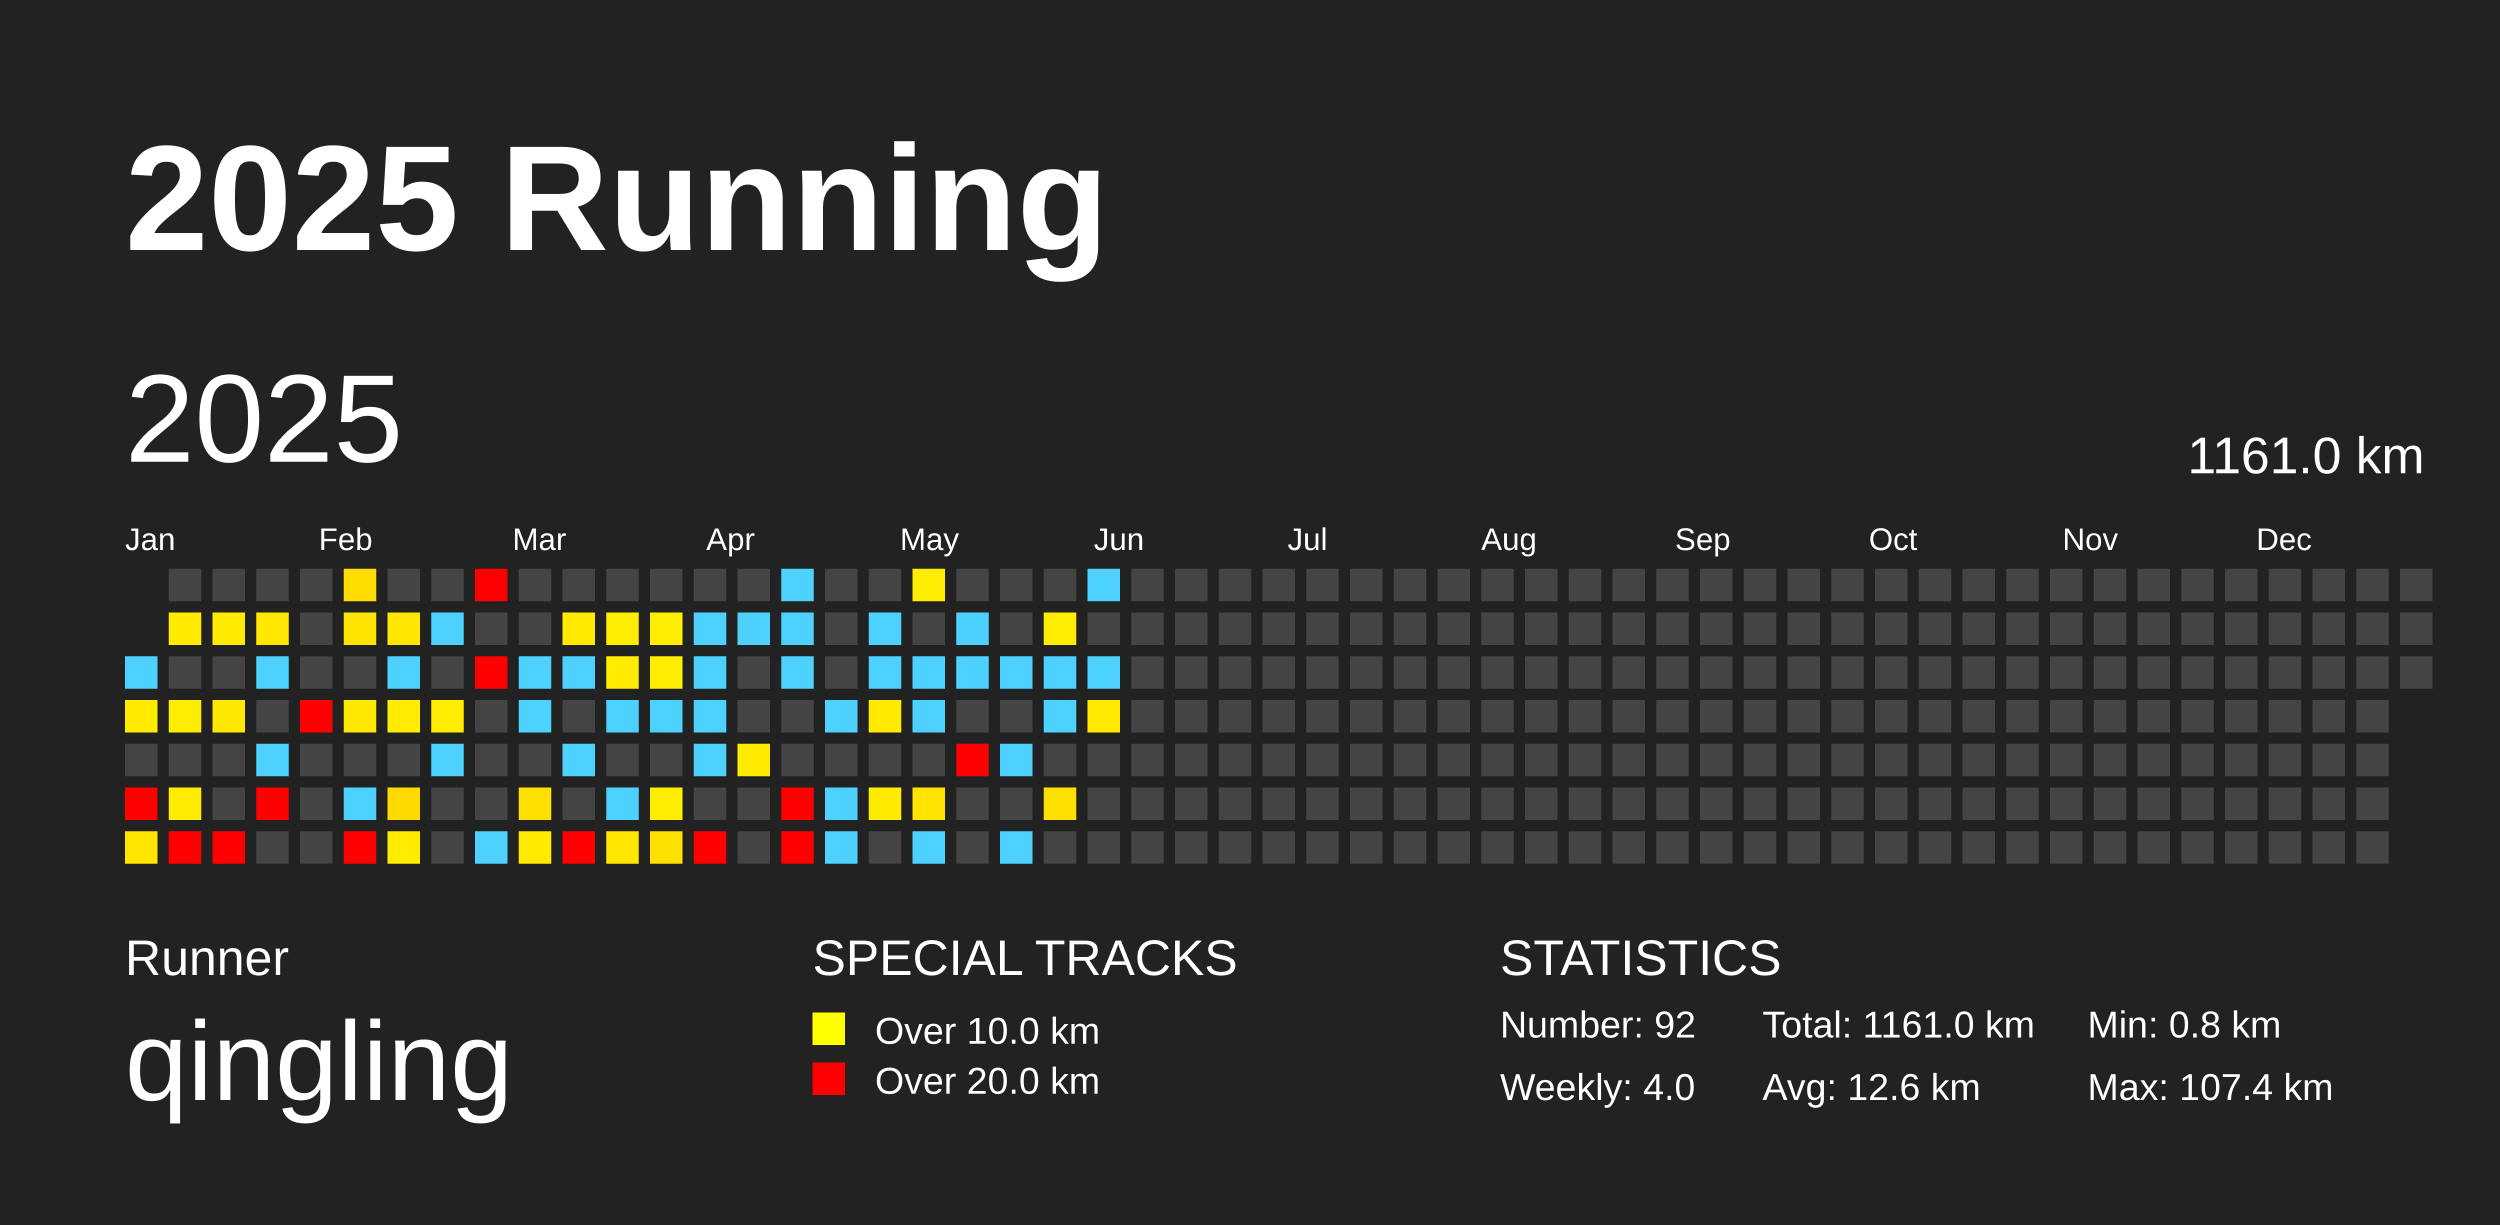
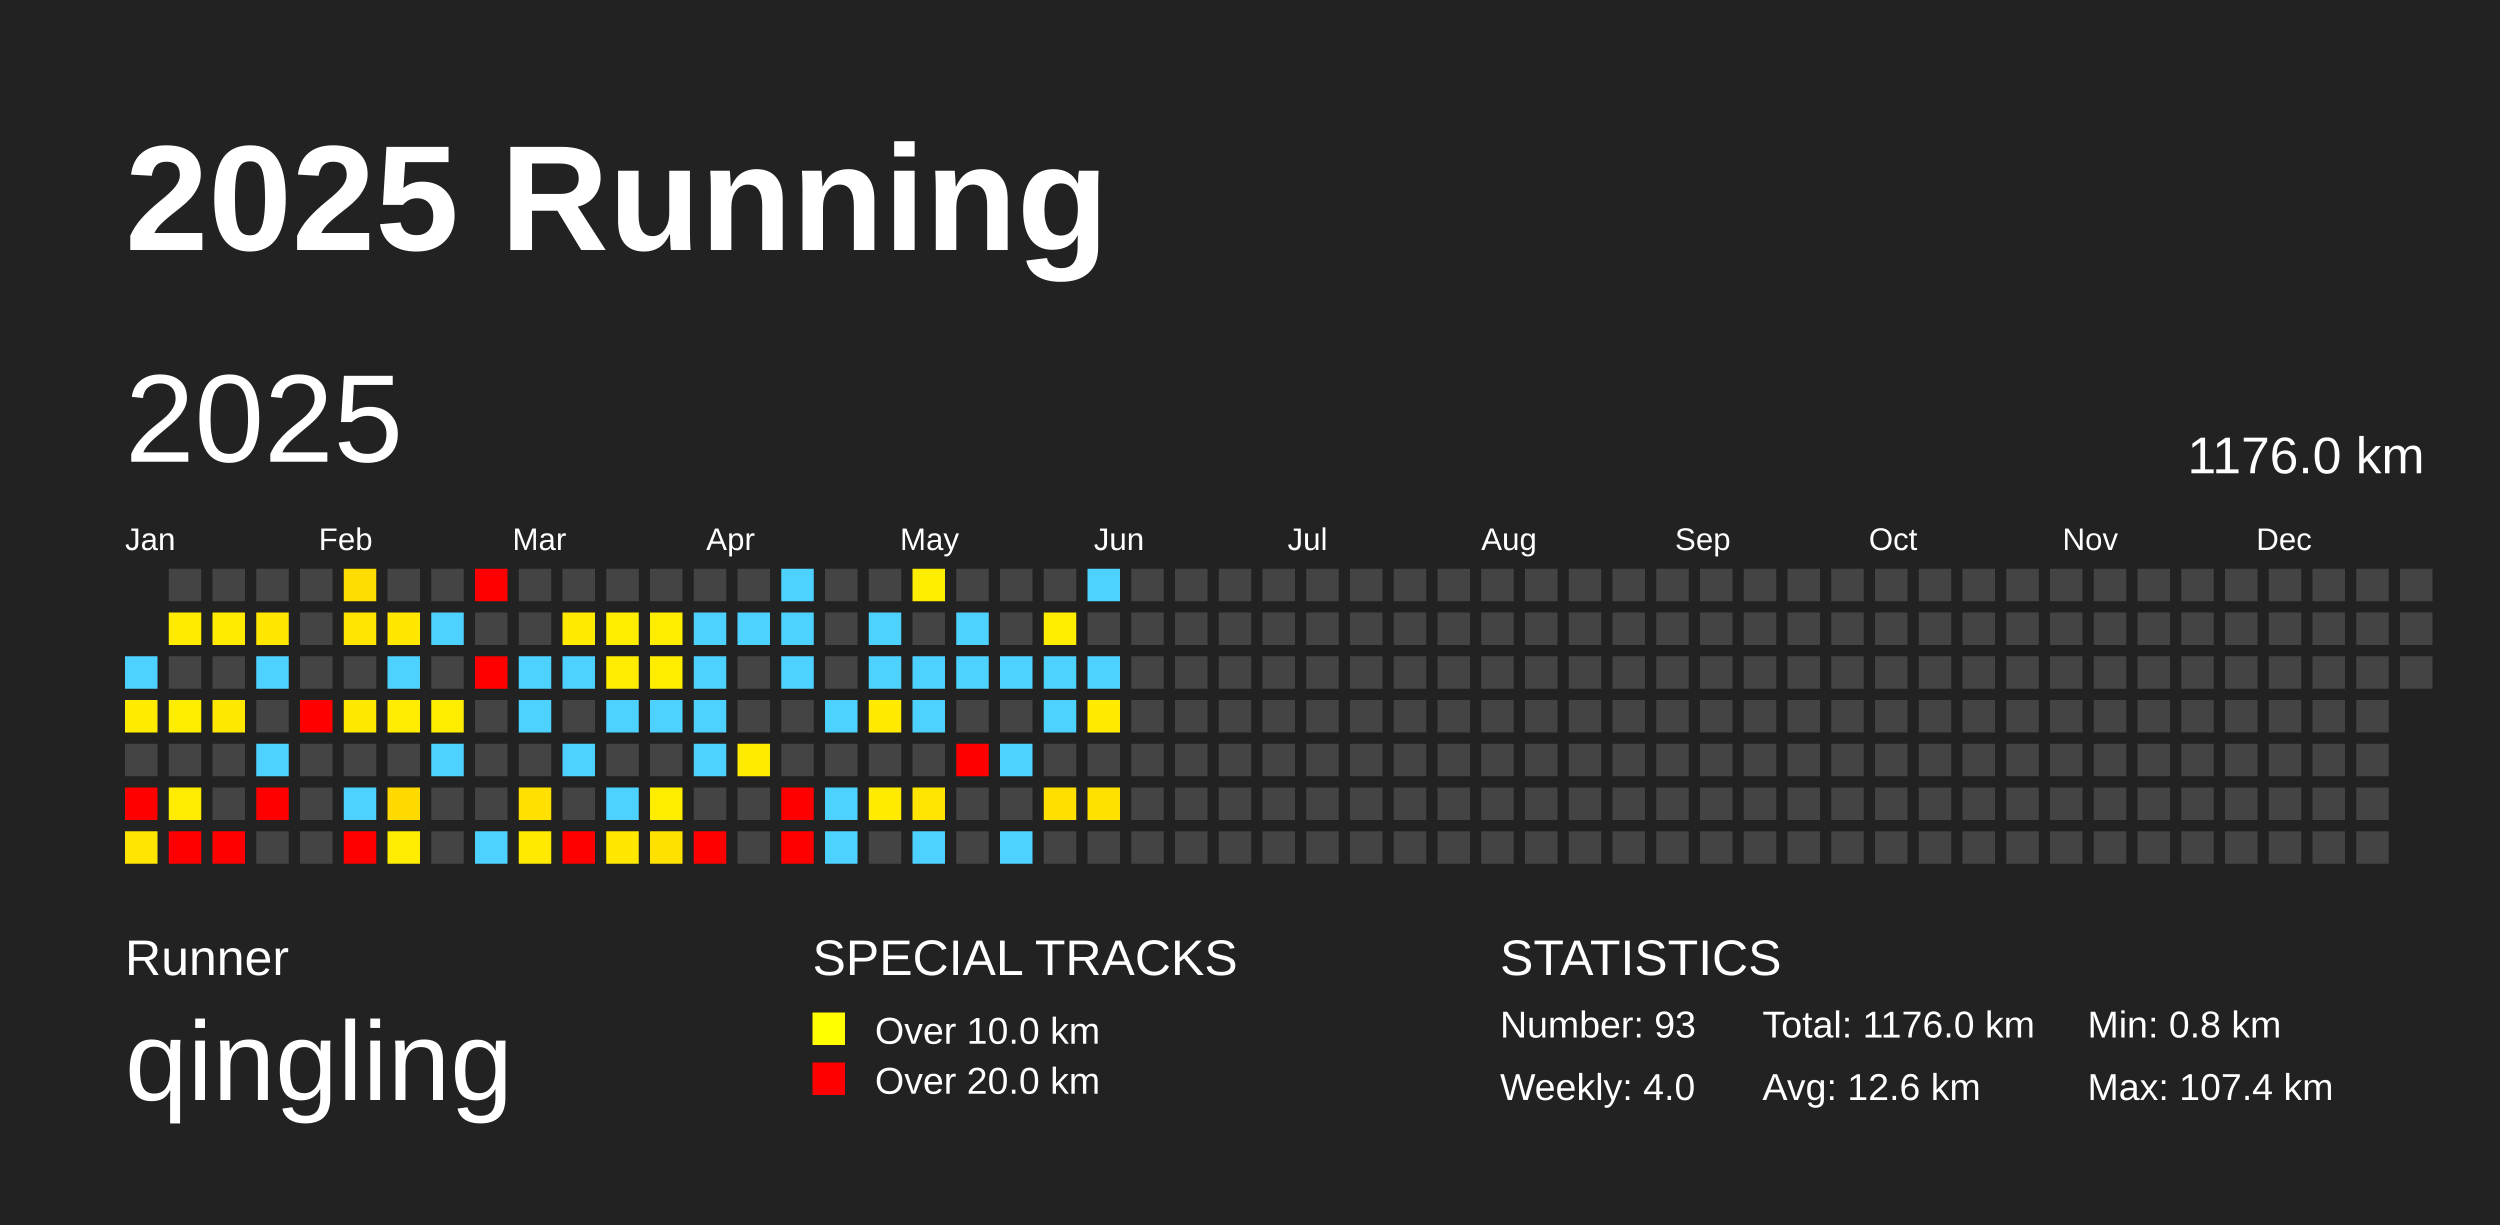
<svg xmlns="http://www.w3.org/2000/svg" baseProfile="full" height="98mm" version="1.1" viewBox="0,0,200,98" width="200mm">
  <defs />
  <rect fill="#222222" height="98" width="200" x="0" y="0" />
  <text fill="#FFFFFF" style="font-size:12px; font-family:Arial; font-weight:bold;" x="10" y="20">2025 Running</text>
  <text fill="#FFFFFF" style="font-size:4px; font-family:Arial" x="10" y="78">Runner</text>
  <text fill="#FFFFFF" style="font-size:9px; font-family:Arial" x="10" y="88">qingling</text>
  <text fill="#FFFFFF" style="font-size:4px; font-family:Arial" x="65" y="78">SPECIAL TRACKS</text>
  <rect fill="yellow" height="2.6" width="2.6" x="65" y="81" />
  <text fill="#FFFFFF" style="font-size:3px; font-family:Arial" x="70" y="83.5">Over 10.0 km</text>
  <rect fill="red" height="2.6" width="2.6" x="65" y="85" />
  <text fill="#FFFFFF" style="font-size:3px; font-family:Arial" x="70" y="87.5">Over 20.0 km</text>
  <text fill="#FFFFFF" style="font-size:4px; font-family:Arial" x="120" y="78">STATISTICS</text>
-   <text fill="#FFFFFF" style="font-size:3px; font-family:Arial" x="120" y="83">Number: 92</text>
+   <text fill="#FFFFFF" style="font-size:3px; font-family:Arial" x="120" y="83">Number: 93</text>
  <text fill="#FFFFFF" style="font-size:3px; font-family:Arial" x="120" y="88">Weekly: 4.0</text>
-   <text fill="#FFFFFF" style="font-size:3px; font-family:Arial" x="141" y="83">Total: 1161.0 km</text>
+   <text fill="#FFFFFF" style="font-size:3px; font-family:Arial" x="141" y="83">Total: 1176.0 km</text>
  <text fill="#FFFFFF" style="font-size:3px; font-family:Arial" x="141" y="88">Avg: 12.6 km</text>
  <text fill="#FFFFFF" style="font-size:3px; font-family:Arial" x="167" y="83">Min: 0.8 km</text>
  <text fill="#FFFFFF" style="font-size:3px; font-family:Arial" x="167" y="88">Max: 107.4 km</text>
  <text dominant-baseline="hanging" fill="#FFFFFF" style="font-size:10.0px; font-family:Arial;" x="10" y="30">2025</text>
-   <text dominant-baseline="hanging" fill="#FFFFFF" style="font-size:4.125px; font-family:Arial;" x="175" y="35">1161.0 km</text>
+   <text dominant-baseline="hanging" fill="#FFFFFF" style="font-size:4.125px; font-family:Arial;" x="175" y="35">1176.0 km</text>
  <text fill="#FFFFFF" style="font-size:2.5px; font-family:Arial" x="10.0" y="44">Jan</text>
  <text fill="#FFFFFF" style="font-size:2.5px; font-family:Arial" x="25.5" y="44">Feb</text>
  <text fill="#FFFFFF" style="font-size:2.5px; font-family:Arial" x="41.0" y="44">Mar</text>
  <text fill="#FFFFFF" style="font-size:2.5px; font-family:Arial" x="56.5" y="44">Apr</text>
  <text fill="#FFFFFF" style="font-size:2.5px; font-family:Arial" x="72.0" y="44">May</text>
  <text fill="#FFFFFF" style="font-size:2.5px; font-family:Arial" x="87.5" y="44">Jun</text>
  <text fill="#FFFFFF" style="font-size:2.5px; font-family:Arial" x="103.0" y="44">Jul</text>
  <text fill="#FFFFFF" style="font-size:2.5px; font-family:Arial" x="118.5" y="44">Aug</text>
  <text fill="#FFFFFF" style="font-size:2.5px; font-family:Arial" x="134.0" y="44">Sep</text>
  <text fill="#FFFFFF" style="font-size:2.5px; font-family:Arial" x="149.5" y="44">Oct</text>
  <text fill="#FFFFFF" style="font-size:2.5px; font-family:Arial" x="165.0" y="44">Nov</text>
  <text fill="#FFFFFF" style="font-size:2.5px; font-family:Arial" x="180.5" y="44">Dec</text>
  <rect fill="#4dd2ff" height="2.6" width="2.6" x="10.0" y="52.5" />
  <rect fill="#ffeb00" height="2.6" width="2.6" x="10.0" y="56.0" />
  <rect fill="#444444" height="2.6" width="2.6" x="10.0" y="59.5" />
  <rect fill="red" height="2.6" width="2.6" x="10.0" y="63.0" />
  <rect fill="#ffe500" height="2.6" width="2.6" x="10.0" y="66.5" />
  <rect fill="#444444" height="2.6" width="2.6" x="13.5" y="45.5" />
  <rect fill="#ffeb00" height="2.6" width="2.6" x="13.5" y="49.0" />
  <rect fill="#444444" height="2.6" width="2.6" x="13.5" y="52.5" />
  <rect fill="#ffed00" height="2.6" width="2.6" x="13.5" y="56.0" />
  <rect fill="#444444" height="2.6" width="2.6" x="13.5" y="59.5" />
  <rect fill="#ffec00" height="2.6" width="2.6" x="13.5" y="63.0" />
  <rect fill="red" height="2.6" width="2.6" x="13.5" y="66.5" />
  <rect fill="#444444" height="2.6" width="2.6" x="17.0" y="45.5" />
  <rect fill="#ffeb00" height="2.6" width="2.6" x="17.0" y="49.0" />
  <rect fill="#444444" height="2.6" width="2.6" x="17.0" y="52.5" />
  <rect fill="#ffe800" height="2.6" width="2.6" x="17.0" y="56.0" />
  <rect fill="#444444" height="2.6" width="2.6" x="17.0" y="59.5" />
  <rect fill="#444444" height="2.6" width="2.6" x="17.0" y="63.0" />
  <rect fill="red" height="2.6" width="2.6" x="17.0" y="66.5" />
  <rect fill="#444444" height="2.6" width="2.6" x="20.5" y="45.5" />
  <rect fill="#ffe700" height="2.6" width="2.6" x="20.5" y="49.0" />
  <rect fill="#4dd2ff" height="2.6" width="2.6" x="20.5" y="52.5" />
  <rect fill="#444444" height="2.6" width="2.6" x="20.5" y="56.0" />
  <rect fill="#4dd2ff" height="2.6" width="2.6" x="20.5" y="59.5" />
  <rect fill="red" height="2.6" width="2.6" x="20.5" y="63.0" />
  <rect fill="#444444" height="2.6" width="2.6" x="20.5" y="66.5" />
  <rect fill="#444444" height="2.6" width="2.6" x="24.0" y="45.5" />
  <rect fill="#444444" height="2.6" width="2.6" x="24.0" y="49.0" />
  <rect fill="#444444" height="2.6" width="2.6" x="24.0" y="52.5" />
  <rect fill="red" height="2.6" width="2.6" x="24.0" y="56.0" />
  <rect fill="#444444" height="2.6" width="2.6" x="24.0" y="59.5" />
  <rect fill="#444444" height="2.6" width="2.6" x="24.0" y="63.0" />
  <rect fill="#444444" height="2.6" width="2.6" x="24.0" y="66.5" />
  <rect fill="#ffdd00" height="2.6" width="2.6" x="27.5" y="45.5" />
  <rect fill="#ffe400" height="2.6" width="2.6" x="27.5" y="49.0" />
  <rect fill="#444444" height="2.6" width="2.6" x="27.5" y="52.5" />
  <rect fill="#ffe800" height="2.6" width="2.6" x="27.5" y="56.0" />
  <rect fill="#444444" height="2.6" width="2.6" x="27.5" y="59.5" />
  <rect fill="#4dd2ff" height="2.6" width="2.6" x="27.5" y="63.0" />
  <rect fill="red" height="2.6" width="2.6" x="27.5" y="66.5" />
  <rect fill="#444444" height="2.6" width="2.6" x="31.0" y="45.5" />
  <rect fill="#ffe700" height="2.6" width="2.6" x="31.0" y="49.0" />
  <rect fill="#4dd2ff" height="2.6" width="2.6" x="31.0" y="52.5" />
  <rect fill="#ffec00" height="2.6" width="2.6" x="31.0" y="56.0" />
  <rect fill="#444444" height="2.6" width="2.6" x="31.0" y="59.5" />
  <rect fill="#ffd900" height="2.6" width="2.6" x="31.0" y="63.0" />
  <rect fill="#ffec00" height="2.6" width="2.6" x="31.0" y="66.5" />
  <rect fill="#444444" height="2.6" width="2.6" x="34.5" y="45.5" />
  <rect fill="#4dd2ff" height="2.6" width="2.6" x="34.5" y="49.0" />
  <rect fill="#444444" height="2.6" width="2.6" x="34.5" y="52.5" />
  <rect fill="#ffed00" height="2.6" width="2.6" x="34.5" y="56.0" />
  <rect fill="#4dd2ff" height="2.6" width="2.6" x="34.5" y="59.5" />
  <rect fill="#444444" height="2.6" width="2.6" x="34.5" y="63.0" />
  <rect fill="#444444" height="2.6" width="2.6" x="34.5" y="66.5" />
  <rect fill="red" height="2.6" width="2.6" x="38.0" y="45.5" />
  <rect fill="#444444" height="2.6" width="2.6" x="38.0" y="49.0" />
  <rect fill="red" height="2.6" width="2.6" x="38.0" y="52.5" />
  <rect fill="#444444" height="2.6" width="2.6" x="38.0" y="56.0" />
  <rect fill="#444444" height="2.6" width="2.6" x="38.0" y="59.5" />
  <rect fill="#444444" height="2.6" width="2.6" x="38.0" y="63.0" />
  <rect fill="#4dd2ff" height="2.6" width="2.6" x="38.0" y="66.5" />
  <rect fill="#444444" height="2.6" width="2.6" x="41.5" y="45.5" />
  <rect fill="#444444" height="2.6" width="2.6" x="41.5" y="49.0" />
  <rect fill="#4dd2ff" height="2.6" width="2.6" x="41.5" y="52.5" />
  <rect fill="#4dd2ff" height="2.6" width="2.6" x="41.5" y="56.0" />
  <rect fill="#444444" height="2.6" width="2.6" x="41.5" y="59.5" />
  <rect fill="#ffe000" height="2.6" width="2.6" x="41.5" y="63.0" />
  <rect fill="#ffea00" height="2.6" width="2.6" x="41.5" y="66.5" />
  <rect fill="#444444" height="2.6" width="2.6" x="45.0" y="45.5" />
  <rect fill="#ffea00" height="2.6" width="2.6" x="45.0" y="49.0" />
  <rect fill="#4dd2ff" height="2.6" width="2.6" x="45.0" y="52.5" />
  <rect fill="#444444" height="2.6" width="2.6" x="45.0" y="56.0" />
  <rect fill="#4dd2ff" height="2.6" width="2.6" x="45.0" y="59.5" />
  <rect fill="#444444" height="2.6" width="2.6" x="45.0" y="63.0" />
  <rect fill="red" height="2.6" width="2.6" x="45.0" y="66.5" />
  <rect fill="#444444" height="2.6" width="2.6" x="48.5" y="45.5" />
  <rect fill="#ffed00" height="2.6" width="2.6" x="48.5" y="49.0" />
  <rect fill="#ffec00" height="2.6" width="2.6" x="48.5" y="52.5" />
  <rect fill="#4dd2ff" height="2.6" width="2.6" x="48.5" y="56.0" />
  <rect fill="#444444" height="2.6" width="2.6" x="48.5" y="59.5" />
  <rect fill="#4dd2ff" height="2.6" width="2.6" x="48.5" y="63.0" />
  <rect fill="#ffe700" height="2.6" width="2.6" x="48.5" y="66.5" />
  <rect fill="#444444" height="2.6" width="2.6" x="52.0" y="45.5" />
  <rect fill="#ffed00" height="2.6" width="2.6" x="52.0" y="49.0" />
  <rect fill="#ffed00" height="2.6" width="2.6" x="52.0" y="52.5" />
  <rect fill="#4dd2ff" height="2.6" width="2.6" x="52.0" y="56.0" />
  <rect fill="#444444" height="2.6" width="2.6" x="52.0" y="59.5" />
  <rect fill="#ffed00" height="2.6" width="2.6" x="52.0" y="63.0" />
  <rect fill="#ffe100" height="2.6" width="2.6" x="52.0" y="66.5" />
  <rect fill="#444444" height="2.6" width="2.6" x="55.5" y="45.5" />
  <rect fill="#4dd2ff" height="2.6" width="2.6" x="55.5" y="49.0" />
  <rect fill="#4dd2ff" height="2.6" width="2.6" x="55.5" y="52.5" />
  <rect fill="#4dd2ff" height="2.6" width="2.6" x="55.5" y="56.0" />
  <rect fill="#4dd2ff" height="2.6" width="2.6" x="55.5" y="59.5" />
  <rect fill="#444444" height="2.6" width="2.6" x="55.5" y="63.0" />
  <rect fill="red" height="2.6" width="2.6" x="55.5" y="66.5" />
  <rect fill="#444444" height="2.6" width="2.6" x="59.0" y="45.5" />
  <rect fill="#4dd2ff" height="2.6" width="2.6" x="59.0" y="49.0" />
  <rect fill="#444444" height="2.6" width="2.6" x="59.0" y="52.5" />
  <rect fill="#444444" height="2.6" width="2.6" x="59.0" y="56.0" />
  <rect fill="#ffeb00" height="2.6" width="2.6" x="59.0" y="59.5" />
  <rect fill="#444444" height="2.6" width="2.6" x="59.0" y="63.0" />
  <rect fill="#444444" height="2.6" width="2.6" x="59.0" y="66.5" />
  <rect fill="#4dd2ff" height="2.6" width="2.6" x="62.5" y="45.5" />
  <rect fill="#4dd2ff" height="2.6" width="2.6" x="62.5" y="49.0" />
  <rect fill="#4dd2ff" height="2.6" width="2.6" x="62.5" y="52.5" />
  <rect fill="#444444" height="2.6" width="2.6" x="62.5" y="56.0" />
  <rect fill="#444444" height="2.6" width="2.6" x="62.5" y="59.5" />
  <rect fill="red" height="2.6" width="2.6" x="62.5" y="63.0" />
  <rect fill="red" height="2.6" width="2.6" x="62.5" y="66.5" />
  <rect fill="#444444" height="2.6" width="2.6" x="66.0" y="45.5" />
  <rect fill="#444444" height="2.6" width="2.6" x="66.0" y="49.0" />
  <rect fill="#444444" height="2.6" width="2.6" x="66.0" y="52.5" />
  <rect fill="#4dd2ff" height="2.6" width="2.6" x="66.0" y="56.0" />
  <rect fill="#444444" height="2.6" width="2.6" x="66.0" y="59.5" />
  <rect fill="#4dd2ff" height="2.6" width="2.6" x="66.0" y="63.0" />
  <rect fill="#4dd2ff" height="2.6" width="2.6" x="66.0" y="66.5" />
  <rect fill="#444444" height="2.6" width="2.6" x="69.5" y="45.5" />
  <rect fill="#4dd2ff" height="2.6" width="2.6" x="69.5" y="49.0" />
  <rect fill="#4dd2ff" height="2.6" width="2.6" x="69.5" y="52.5" />
  <rect fill="#ffea00" height="2.6" width="2.6" x="69.5" y="56.0" />
  <rect fill="#444444" height="2.6" width="2.6" x="69.5" y="59.5" />
  <rect fill="#ffeb00" height="2.6" width="2.6" x="69.5" y="63.0" />
  <rect fill="#444444" height="2.6" width="2.6" x="69.5" y="66.5" />
  <rect fill="#ffed00" height="2.6" width="2.6" x="73.0" y="45.5" />
  <rect fill="#444444" height="2.6" width="2.6" x="73.0" y="49.0" />
  <rect fill="#4dd2ff" height="2.6" width="2.6" x="73.0" y="52.5" />
  <rect fill="#4dd2ff" height="2.6" width="2.6" x="73.0" y="56.0" />
  <rect fill="#444444" height="2.6" width="2.6" x="73.0" y="59.5" />
  <rect fill="#ffe400" height="2.6" width="2.6" x="73.0" y="63.0" />
  <rect fill="#4dd2ff" height="2.6" width="2.6" x="73.0" y="66.5" />
  <rect fill="#444444" height="2.6" width="2.6" x="76.5" y="45.5" />
  <rect fill="#4dd2ff" height="2.6" width="2.6" x="76.5" y="49.0" />
  <rect fill="#4dd2ff" height="2.6" width="2.6" x="76.5" y="52.5" />
  <rect fill="#444444" height="2.6" width="2.6" x="76.5" y="56.0" />
  <rect fill="red" height="2.6" width="2.6" x="76.5" y="59.5" />
  <rect fill="#444444" height="2.6" width="2.6" x="76.5" y="63.0" />
  <rect fill="#444444" height="2.6" width="2.6" x="76.5" y="66.5" />
  <rect fill="#444444" height="2.6" width="2.6" x="80.0" y="45.5" />
  <rect fill="#444444" height="2.6" width="2.6" x="80.0" y="49.0" />
  <rect fill="#4dd2ff" height="2.6" width="2.6" x="80.0" y="52.5" />
  <rect fill="#444444" height="2.6" width="2.6" x="80.0" y="56.0" />
  <rect fill="#4dd2ff" height="2.6" width="2.6" x="80.0" y="59.5" />
  <rect fill="#444444" height="2.6" width="2.6" x="80.0" y="63.0" />
  <rect fill="#4dd2ff" height="2.6" width="2.6" x="80.0" y="66.5" />
  <rect fill="#444444" height="2.6" width="2.6" x="83.5" y="45.5" />
  <rect fill="#ffed00" height="2.6" width="2.6" x="83.5" y="49.0" />
  <rect fill="#4dd2ff" height="2.6" width="2.6" x="83.5" y="52.5" />
  <rect fill="#4dd2ff" height="2.6" width="2.6" x="83.5" y="56.0" />
  <rect fill="#444444" height="2.6" width="2.6" x="83.5" y="59.5" />
  <rect fill="#ffdf00" height="2.6" width="2.6" x="83.5" y="63.0" />
  <rect fill="#444444" height="2.6" width="2.6" x="83.5" y="66.5" />
  <rect fill="#4dd2ff" height="2.6" width="2.6" x="87.0" y="45.5" />
  <rect fill="#444444" height="2.6" width="2.6" x="87.0" y="49.0" />
  <rect fill="#4dd2ff" height="2.6" width="2.6" x="87.0" y="52.5" />
  <rect fill="#ffea00" height="2.6" width="2.6" x="87.0" y="56.0" />
  <rect fill="#444444" height="2.6" width="2.6" x="87.0" y="59.5" />
-   <rect fill="#444444" height="2.6" width="2.6" x="87.0" y="63.0" />
+   <rect fill="#ffe100" height="2.6" width="2.6" x="87.0" y="63.0" />
  <rect fill="#444444" height="2.6" width="2.6" x="87.0" y="66.5" />
  <rect fill="#444444" height="2.6" width="2.6" x="90.5" y="45.5" />
  <rect fill="#444444" height="2.6" width="2.6" x="90.5" y="49.0" />
  <rect fill="#444444" height="2.6" width="2.6" x="90.5" y="52.5" />
  <rect fill="#444444" height="2.6" width="2.6" x="90.5" y="56.0" />
  <rect fill="#444444" height="2.6" width="2.6" x="90.5" y="59.5" />
  <rect fill="#444444" height="2.6" width="2.6" x="90.5" y="63.0" />
  <rect fill="#444444" height="2.6" width="2.6" x="90.5" y="66.5" />
  <rect fill="#444444" height="2.6" width="2.6" x="94.0" y="45.5" />
  <rect fill="#444444" height="2.6" width="2.6" x="94.0" y="49.0" />
  <rect fill="#444444" height="2.6" width="2.6" x="94.0" y="52.5" />
  <rect fill="#444444" height="2.6" width="2.6" x="94.0" y="56.0" />
  <rect fill="#444444" height="2.6" width="2.6" x="94.0" y="59.5" />
  <rect fill="#444444" height="2.6" width="2.6" x="94.0" y="63.0" />
  <rect fill="#444444" height="2.6" width="2.6" x="94.0" y="66.5" />
  <rect fill="#444444" height="2.6" width="2.6" x="97.5" y="45.5" />
  <rect fill="#444444" height="2.6" width="2.6" x="97.5" y="49.0" />
  <rect fill="#444444" height="2.6" width="2.6" x="97.5" y="52.5" />
  <rect fill="#444444" height="2.6" width="2.6" x="97.5" y="56.0" />
  <rect fill="#444444" height="2.6" width="2.6" x="97.5" y="59.5" />
  <rect fill="#444444" height="2.6" width="2.6" x="97.5" y="63.0" />
  <rect fill="#444444" height="2.6" width="2.6" x="97.5" y="66.5" />
  <rect fill="#444444" height="2.6" width="2.6" x="101.0" y="45.5" />
  <rect fill="#444444" height="2.6" width="2.6" x="101.0" y="49.0" />
  <rect fill="#444444" height="2.6" width="2.6" x="101.0" y="52.5" />
  <rect fill="#444444" height="2.6" width="2.6" x="101.0" y="56.0" />
  <rect fill="#444444" height="2.6" width="2.6" x="101.0" y="59.5" />
  <rect fill="#444444" height="2.6" width="2.6" x="101.0" y="63.0" />
  <rect fill="#444444" height="2.6" width="2.6" x="101.0" y="66.5" />
  <rect fill="#444444" height="2.6" width="2.6" x="104.5" y="45.5" />
  <rect fill="#444444" height="2.6" width="2.6" x="104.5" y="49.0" />
  <rect fill="#444444" height="2.6" width="2.6" x="104.5" y="52.5" />
  <rect fill="#444444" height="2.6" width="2.6" x="104.5" y="56.0" />
  <rect fill="#444444" height="2.6" width="2.6" x="104.5" y="59.5" />
  <rect fill="#444444" height="2.6" width="2.6" x="104.5" y="63.0" />
  <rect fill="#444444" height="2.6" width="2.6" x="104.5" y="66.5" />
  <rect fill="#444444" height="2.6" width="2.6" x="108.0" y="45.5" />
  <rect fill="#444444" height="2.6" width="2.6" x="108.0" y="49.0" />
  <rect fill="#444444" height="2.6" width="2.6" x="108.0" y="52.5" />
  <rect fill="#444444" height="2.6" width="2.6" x="108.0" y="56.0" />
  <rect fill="#444444" height="2.6" width="2.6" x="108.0" y="59.5" />
  <rect fill="#444444" height="2.6" width="2.6" x="108.0" y="63.0" />
  <rect fill="#444444" height="2.6" width="2.6" x="108.0" y="66.5" />
  <rect fill="#444444" height="2.6" width="2.6" x="111.5" y="45.5" />
  <rect fill="#444444" height="2.6" width="2.6" x="111.5" y="49.0" />
  <rect fill="#444444" height="2.6" width="2.6" x="111.5" y="52.5" />
  <rect fill="#444444" height="2.6" width="2.6" x="111.5" y="56.0" />
  <rect fill="#444444" height="2.6" width="2.6" x="111.5" y="59.5" />
  <rect fill="#444444" height="2.6" width="2.6" x="111.5" y="63.0" />
  <rect fill="#444444" height="2.6" width="2.6" x="111.5" y="66.5" />
  <rect fill="#444444" height="2.6" width="2.6" x="115.0" y="45.5" />
  <rect fill="#444444" height="2.6" width="2.6" x="115.0" y="49.0" />
  <rect fill="#444444" height="2.6" width="2.6" x="115.0" y="52.5" />
  <rect fill="#444444" height="2.6" width="2.6" x="115.0" y="56.0" />
  <rect fill="#444444" height="2.6" width="2.6" x="115.0" y="59.5" />
  <rect fill="#444444" height="2.6" width="2.6" x="115.0" y="63.0" />
  <rect fill="#444444" height="2.6" width="2.6" x="115.0" y="66.5" />
  <rect fill="#444444" height="2.6" width="2.6" x="118.5" y="45.5" />
  <rect fill="#444444" height="2.6" width="2.6" x="118.5" y="49.0" />
  <rect fill="#444444" height="2.6" width="2.6" x="118.5" y="52.5" />
  <rect fill="#444444" height="2.6" width="2.6" x="118.5" y="56.0" />
  <rect fill="#444444" height="2.6" width="2.6" x="118.5" y="59.5" />
  <rect fill="#444444" height="2.6" width="2.6" x="118.5" y="63.0" />
  <rect fill="#444444" height="2.6" width="2.6" x="118.5" y="66.5" />
  <rect fill="#444444" height="2.6" width="2.6" x="122.0" y="45.5" />
  <rect fill="#444444" height="2.6" width="2.6" x="122.0" y="49.0" />
  <rect fill="#444444" height="2.6" width="2.6" x="122.0" y="52.5" />
  <rect fill="#444444" height="2.6" width="2.6" x="122.0" y="56.0" />
  <rect fill="#444444" height="2.6" width="2.6" x="122.0" y="59.5" />
  <rect fill="#444444" height="2.6" width="2.6" x="122.0" y="63.0" />
  <rect fill="#444444" height="2.6" width="2.6" x="122.0" y="66.5" />
  <rect fill="#444444" height="2.6" width="2.6" x="125.5" y="45.5" />
  <rect fill="#444444" height="2.6" width="2.6" x="125.5" y="49.0" />
  <rect fill="#444444" height="2.6" width="2.6" x="125.5" y="52.5" />
  <rect fill="#444444" height="2.6" width="2.6" x="125.5" y="56.0" />
  <rect fill="#444444" height="2.6" width="2.6" x="125.5" y="59.5" />
  <rect fill="#444444" height="2.6" width="2.6" x="125.5" y="63.0" />
  <rect fill="#444444" height="2.6" width="2.6" x="125.5" y="66.5" />
  <rect fill="#444444" height="2.6" width="2.6" x="129.0" y="45.5" />
  <rect fill="#444444" height="2.6" width="2.6" x="129.0" y="49.0" />
  <rect fill="#444444" height="2.6" width="2.6" x="129.0" y="52.5" />
  <rect fill="#444444" height="2.6" width="2.6" x="129.0" y="56.0" />
  <rect fill="#444444" height="2.6" width="2.6" x="129.0" y="59.5" />
  <rect fill="#444444" height="2.6" width="2.6" x="129.0" y="63.0" />
  <rect fill="#444444" height="2.6" width="2.6" x="129.0" y="66.5" />
  <rect fill="#444444" height="2.6" width="2.6" x="132.5" y="45.5" />
  <rect fill="#444444" height="2.6" width="2.6" x="132.5" y="49.0" />
  <rect fill="#444444" height="2.6" width="2.6" x="132.5" y="52.5" />
  <rect fill="#444444" height="2.6" width="2.6" x="132.5" y="56.0" />
  <rect fill="#444444" height="2.6" width="2.6" x="132.5" y="59.5" />
  <rect fill="#444444" height="2.6" width="2.6" x="132.5" y="63.0" />
  <rect fill="#444444" height="2.6" width="2.6" x="132.5" y="66.5" />
  <rect fill="#444444" height="2.6" width="2.6" x="136.0" y="45.5" />
  <rect fill="#444444" height="2.6" width="2.6" x="136.0" y="49.0" />
  <rect fill="#444444" height="2.6" width="2.6" x="136.0" y="52.5" />
  <rect fill="#444444" height="2.6" width="2.6" x="136.0" y="56.0" />
  <rect fill="#444444" height="2.6" width="2.6" x="136.0" y="59.5" />
  <rect fill="#444444" height="2.6" width="2.6" x="136.0" y="63.0" />
  <rect fill="#444444" height="2.6" width="2.6" x="136.0" y="66.5" />
  <rect fill="#444444" height="2.6" width="2.6" x="139.5" y="45.5" />
  <rect fill="#444444" height="2.6" width="2.6" x="139.5" y="49.0" />
  <rect fill="#444444" height="2.6" width="2.6" x="139.5" y="52.5" />
  <rect fill="#444444" height="2.6" width="2.6" x="139.5" y="56.0" />
  <rect fill="#444444" height="2.6" width="2.6" x="139.5" y="59.5" />
  <rect fill="#444444" height="2.6" width="2.6" x="139.5" y="63.0" />
  <rect fill="#444444" height="2.6" width="2.6" x="139.5" y="66.5" />
  <rect fill="#444444" height="2.6" width="2.6" x="143.0" y="45.5" />
  <rect fill="#444444" height="2.6" width="2.6" x="143.0" y="49.0" />
  <rect fill="#444444" height="2.6" width="2.6" x="143.0" y="52.5" />
  <rect fill="#444444" height="2.6" width="2.6" x="143.0" y="56.0" />
  <rect fill="#444444" height="2.6" width="2.6" x="143.0" y="59.5" />
  <rect fill="#444444" height="2.6" width="2.6" x="143.0" y="63.0" />
  <rect fill="#444444" height="2.6" width="2.6" x="143.0" y="66.5" />
  <rect fill="#444444" height="2.6" width="2.6" x="146.5" y="45.5" />
  <rect fill="#444444" height="2.6" width="2.6" x="146.5" y="49.0" />
  <rect fill="#444444" height="2.6" width="2.6" x="146.5" y="52.5" />
  <rect fill="#444444" height="2.6" width="2.6" x="146.5" y="56.0" />
  <rect fill="#444444" height="2.6" width="2.6" x="146.5" y="59.5" />
  <rect fill="#444444" height="2.6" width="2.6" x="146.5" y="63.0" />
  <rect fill="#444444" height="2.6" width="2.6" x="146.5" y="66.5" />
  <rect fill="#444444" height="2.6" width="2.6" x="150.0" y="45.5" />
  <rect fill="#444444" height="2.6" width="2.6" x="150.0" y="49.0" />
  <rect fill="#444444" height="2.6" width="2.6" x="150.0" y="52.5" />
  <rect fill="#444444" height="2.6" width="2.6" x="150.0" y="56.0" />
  <rect fill="#444444" height="2.6" width="2.6" x="150.0" y="59.5" />
  <rect fill="#444444" height="2.6" width="2.6" x="150.0" y="63.0" />
  <rect fill="#444444" height="2.6" width="2.6" x="150.0" y="66.5" />
  <rect fill="#444444" height="2.6" width="2.6" x="153.5" y="45.5" />
  <rect fill="#444444" height="2.6" width="2.6" x="153.5" y="49.0" />
  <rect fill="#444444" height="2.6" width="2.6" x="153.5" y="52.5" />
  <rect fill="#444444" height="2.6" width="2.6" x="153.5" y="56.0" />
  <rect fill="#444444" height="2.6" width="2.6" x="153.5" y="59.5" />
  <rect fill="#444444" height="2.6" width="2.6" x="153.5" y="63.0" />
  <rect fill="#444444" height="2.6" width="2.6" x="153.5" y="66.5" />
  <rect fill="#444444" height="2.6" width="2.6" x="157.0" y="45.5" />
  <rect fill="#444444" height="2.6" width="2.6" x="157.0" y="49.0" />
  <rect fill="#444444" height="2.6" width="2.6" x="157.0" y="52.5" />
  <rect fill="#444444" height="2.6" width="2.6" x="157.0" y="56.0" />
  <rect fill="#444444" height="2.6" width="2.6" x="157.0" y="59.5" />
  <rect fill="#444444" height="2.6" width="2.6" x="157.0" y="63.0" />
  <rect fill="#444444" height="2.6" width="2.6" x="157.0" y="66.5" />
  <rect fill="#444444" height="2.6" width="2.6" x="160.5" y="45.5" />
  <rect fill="#444444" height="2.6" width="2.6" x="160.5" y="49.0" />
  <rect fill="#444444" height="2.6" width="2.6" x="160.5" y="52.5" />
  <rect fill="#444444" height="2.6" width="2.6" x="160.5" y="56.0" />
  <rect fill="#444444" height="2.6" width="2.6" x="160.5" y="59.5" />
  <rect fill="#444444" height="2.6" width="2.6" x="160.5" y="63.0" />
  <rect fill="#444444" height="2.6" width="2.6" x="160.5" y="66.5" />
  <rect fill="#444444" height="2.6" width="2.6" x="164.0" y="45.5" />
  <rect fill="#444444" height="2.6" width="2.6" x="164.0" y="49.0" />
  <rect fill="#444444" height="2.6" width="2.6" x="164.0" y="52.5" />
  <rect fill="#444444" height="2.6" width="2.6" x="164.0" y="56.0" />
  <rect fill="#444444" height="2.6" width="2.6" x="164.0" y="59.5" />
  <rect fill="#444444" height="2.6" width="2.6" x="164.0" y="63.0" />
  <rect fill="#444444" height="2.6" width="2.6" x="164.0" y="66.5" />
  <rect fill="#444444" height="2.6" width="2.6" x="167.5" y="45.5" />
  <rect fill="#444444" height="2.6" width="2.6" x="167.5" y="49.0" />
  <rect fill="#444444" height="2.6" width="2.6" x="167.5" y="52.5" />
  <rect fill="#444444" height="2.6" width="2.6" x="167.5" y="56.0" />
  <rect fill="#444444" height="2.6" width="2.6" x="167.5" y="59.5" />
  <rect fill="#444444" height="2.6" width="2.6" x="167.5" y="63.0" />
  <rect fill="#444444" height="2.6" width="2.6" x="167.5" y="66.5" />
  <rect fill="#444444" height="2.6" width="2.6" x="171.0" y="45.5" />
  <rect fill="#444444" height="2.6" width="2.6" x="171.0" y="49.0" />
  <rect fill="#444444" height="2.6" width="2.6" x="171.0" y="52.5" />
  <rect fill="#444444" height="2.6" width="2.6" x="171.0" y="56.0" />
  <rect fill="#444444" height="2.6" width="2.6" x="171.0" y="59.5" />
  <rect fill="#444444" height="2.6" width="2.6" x="171.0" y="63.0" />
  <rect fill="#444444" height="2.6" width="2.6" x="171.0" y="66.5" />
  <rect fill="#444444" height="2.6" width="2.6" x="174.5" y="45.5" />
  <rect fill="#444444" height="2.6" width="2.6" x="174.5" y="49.0" />
  <rect fill="#444444" height="2.6" width="2.6" x="174.5" y="52.5" />
  <rect fill="#444444" height="2.6" width="2.6" x="174.5" y="56.0" />
  <rect fill="#444444" height="2.6" width="2.6" x="174.5" y="59.5" />
  <rect fill="#444444" height="2.6" width="2.6" x="174.5" y="63.0" />
  <rect fill="#444444" height="2.6" width="2.6" x="174.5" y="66.5" />
  <rect fill="#444444" height="2.6" width="2.6" x="178.0" y="45.5" />
  <rect fill="#444444" height="2.6" width="2.6" x="178.0" y="49.0" />
  <rect fill="#444444" height="2.6" width="2.6" x="178.0" y="52.5" />
  <rect fill="#444444" height="2.6" width="2.6" x="178.0" y="56.0" />
  <rect fill="#444444" height="2.6" width="2.6" x="178.0" y="59.5" />
  <rect fill="#444444" height="2.6" width="2.6" x="178.0" y="63.0" />
  <rect fill="#444444" height="2.6" width="2.6" x="178.0" y="66.5" />
  <rect fill="#444444" height="2.6" width="2.6" x="181.5" y="45.5" />
  <rect fill="#444444" height="2.6" width="2.6" x="181.5" y="49.0" />
  <rect fill="#444444" height="2.6" width="2.6" x="181.5" y="52.5" />
  <rect fill="#444444" height="2.6" width="2.6" x="181.5" y="56.0" />
  <rect fill="#444444" height="2.6" width="2.6" x="181.5" y="59.5" />
  <rect fill="#444444" height="2.6" width="2.6" x="181.5" y="63.0" />
  <rect fill="#444444" height="2.6" width="2.6" x="181.5" y="66.5" />
  <rect fill="#444444" height="2.6" width="2.6" x="185.0" y="45.5" />
  <rect fill="#444444" height="2.6" width="2.6" x="185.0" y="49.0" />
  <rect fill="#444444" height="2.6" width="2.6" x="185.0" y="52.5" />
  <rect fill="#444444" height="2.6" width="2.6" x="185.0" y="56.0" />
  <rect fill="#444444" height="2.6" width="2.6" x="185.0" y="59.5" />
  <rect fill="#444444" height="2.6" width="2.6" x="185.0" y="63.0" />
  <rect fill="#444444" height="2.6" width="2.6" x="185.0" y="66.5" />
  <rect fill="#444444" height="2.6" width="2.6" x="188.5" y="45.5" />
  <rect fill="#444444" height="2.6" width="2.6" x="188.5" y="49.0" />
  <rect fill="#444444" height="2.6" width="2.6" x="188.5" y="52.5" />
  <rect fill="#444444" height="2.6" width="2.6" x="188.5" y="56.0" />
  <rect fill="#444444" height="2.6" width="2.6" x="188.5" y="59.5" />
  <rect fill="#444444" height="2.6" width="2.6" x="188.5" y="63.0" />
  <rect fill="#444444" height="2.6" width="2.6" x="188.5" y="66.5" />
  <rect fill="#444444" height="2.6" width="2.6" x="192.0" y="45.5" />
  <rect fill="#444444" height="2.6" width="2.6" x="192.0" y="49.0" />
  <rect fill="#444444" height="2.6" width="2.6" x="192.0" y="52.5" />
</svg>
